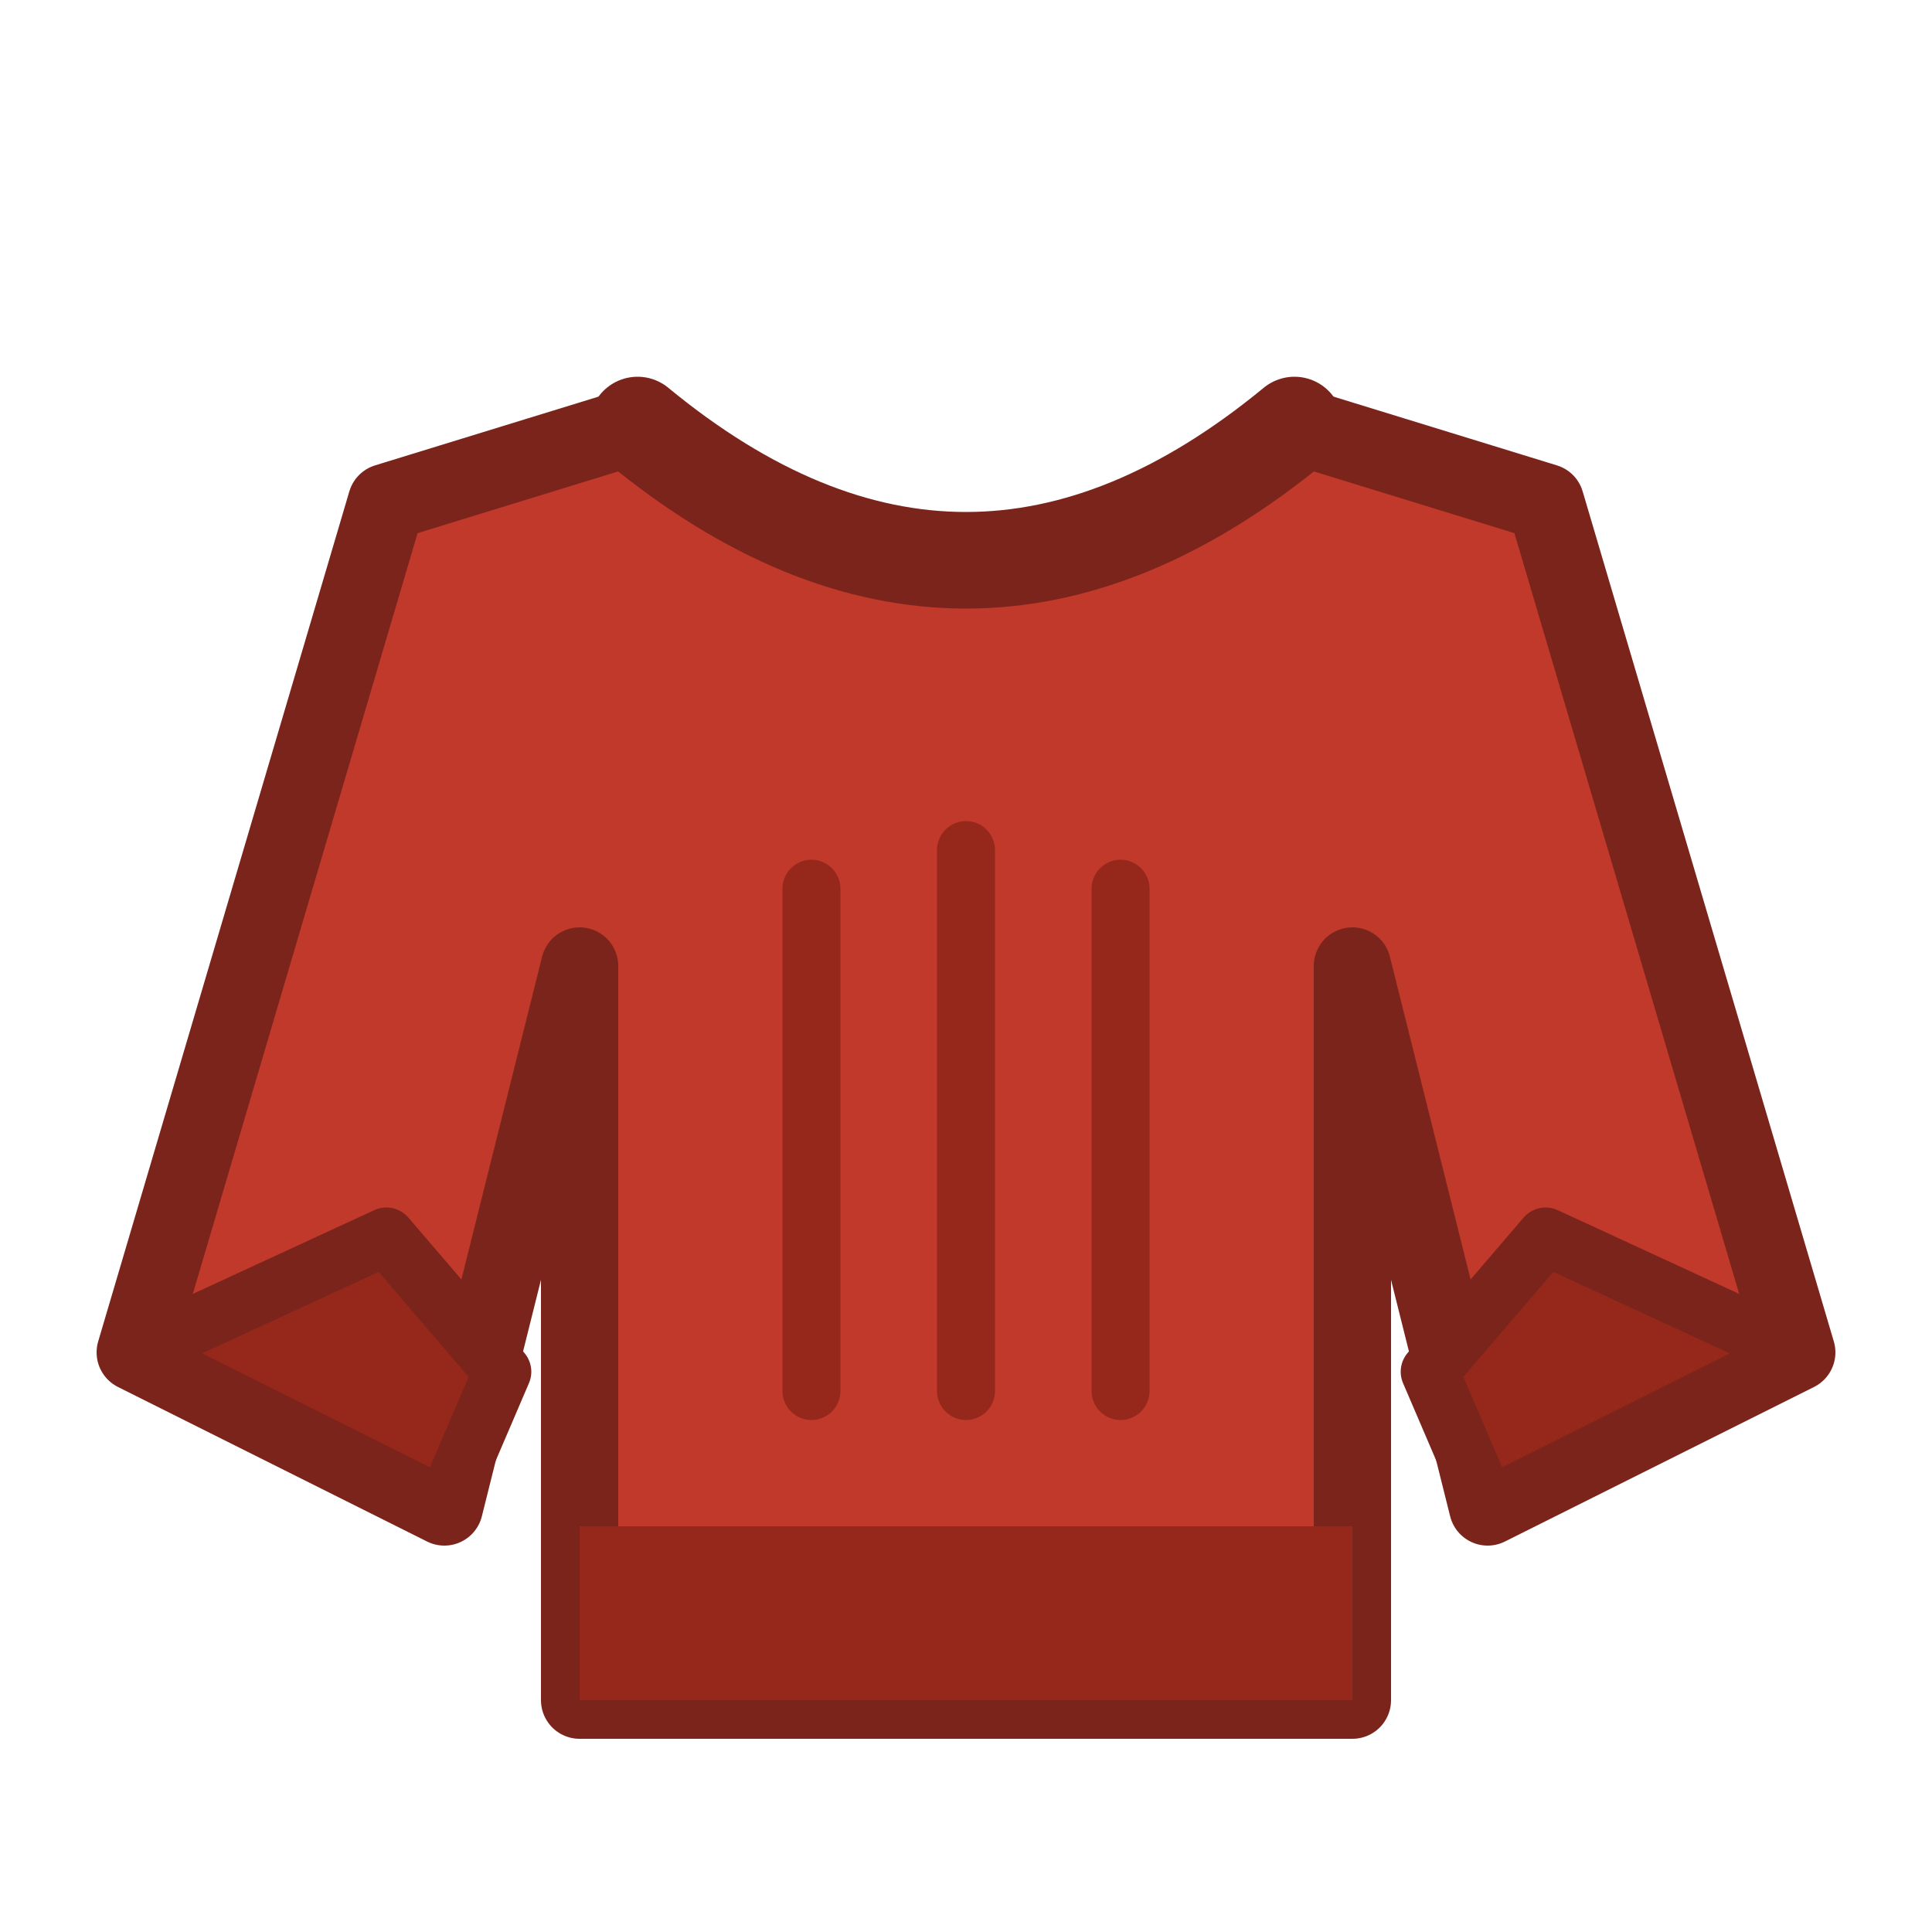
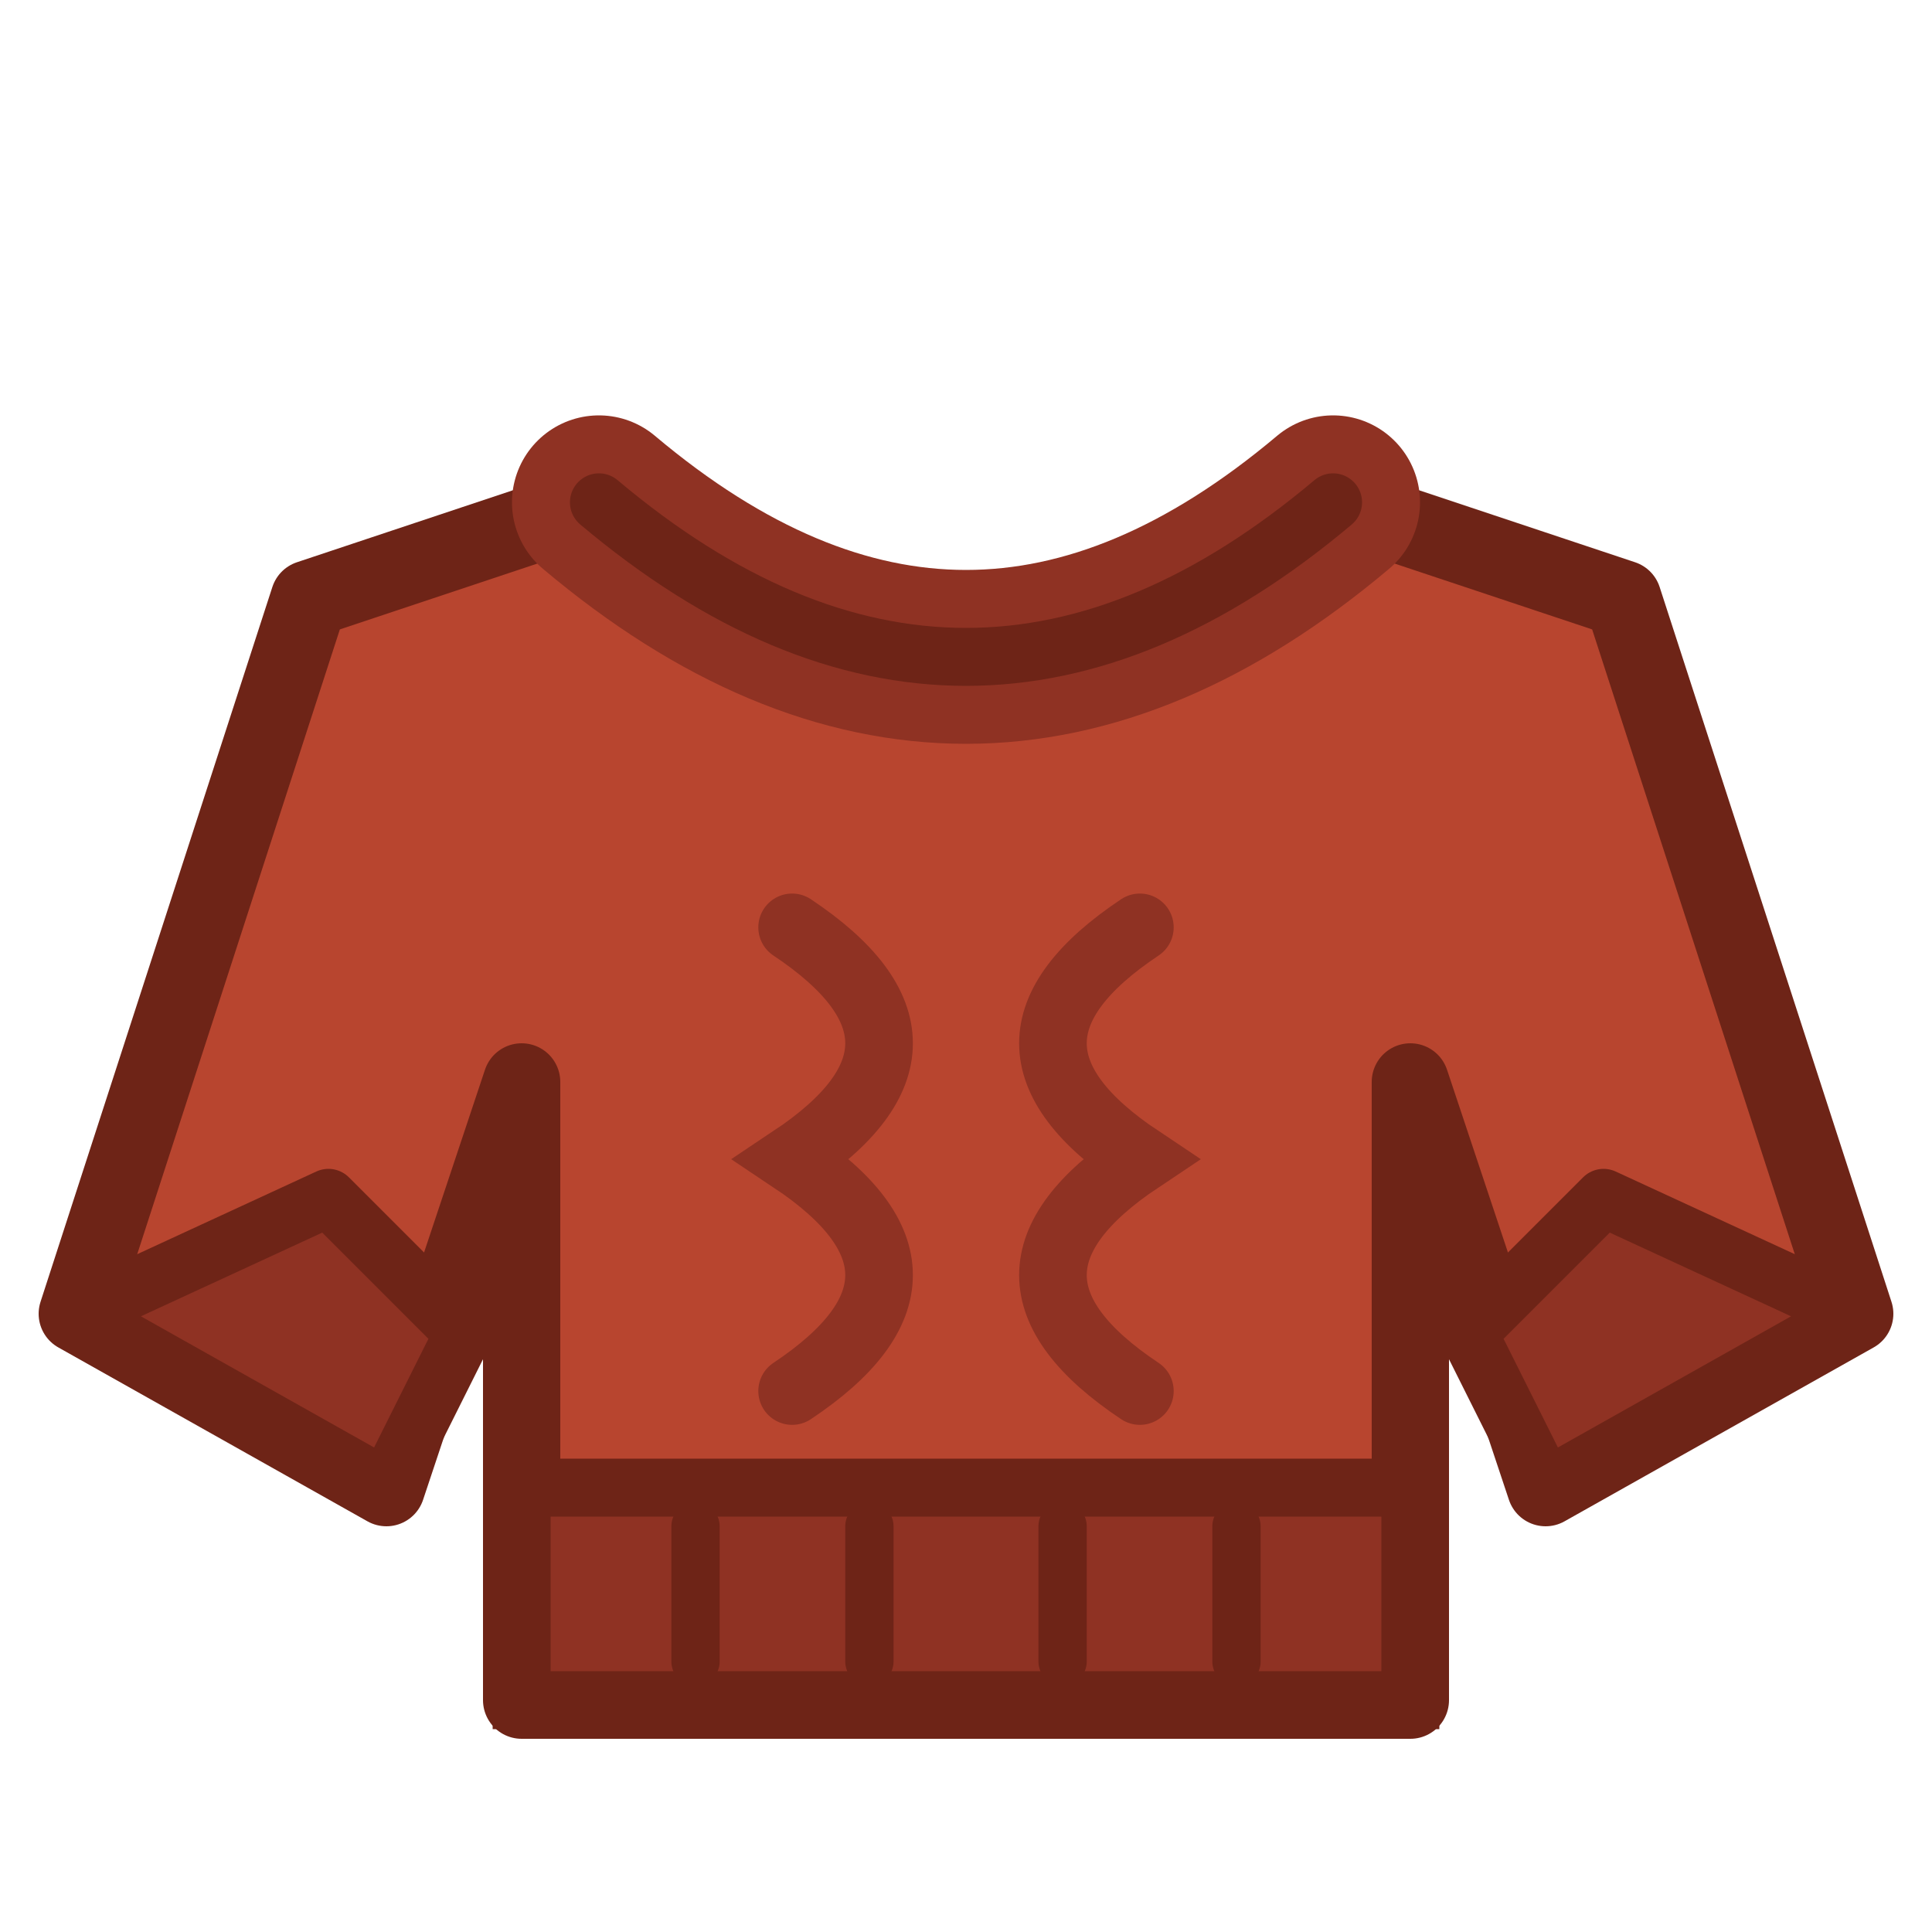
<svg xmlns="http://www.w3.org/2000/svg" viewBox="0 0 100 100">
-   <path d="M33,22 Q50,36 67,22 L80,26 L93,70 L77,78 L70,50 L70,88 L30,88 L30,50 L23,78 L7,70 L20,26 Z" fill="#c0392b" stroke="#7b241c" stroke-width="4" stroke-linejoin="round" />
-   <rect x="30" y="79" width="40" height="9" fill="#96281b" />
-   <path d="M80,64 L93,70 L77,78 L74,71 Z" fill="#96281b" stroke="#7b241c" stroke-width="3" stroke-linejoin="round" />
-   <path d="M20,64 L7,70 L23,78 L26,71 Z" fill="#96281b" stroke="#7b241c" stroke-width="3" stroke-linejoin="round" />
-   <path d="M33,22 Q50,36 67,22" fill="none" stroke="#7b241c" stroke-width="5" stroke-linecap="round" />
-   <path d="M42,46 L42,72 M50,44 L50,72 M58,46 L58,72" stroke="#96281b" stroke-width="3" stroke-linecap="round" />
+   <path d="M31,26 Q50,42 69,26 L84,31 L96,68 L80,77 L73,56 L73,88 L27,88 L27,56 L20,77 L4,68 L16,31 Z" fill="#b8452f" stroke="#6e2417" stroke-width="4" stroke-linejoin="round" />
+   <g fill="none" stroke="#8f3223" stroke-width="3.5" stroke-linecap="round">
+     <path d="M41,48 Q50,54 41,60 Q50,66 41,72" />
+     <path d="M59,48 Q50,54 59,60 Q50,66 59,72" />
+   </g>
+   <rect x="27" y="77" width="46" height="11" fill="#8f3223" stroke="#6e2417" stroke-width="3" />
+   <path d="M36,79 L36,86 M45,79 L45,86 M55,79 L55,86 M64,79 L64,86" stroke="#6e2417" stroke-width="2.5" stroke-linecap="round" />
+   <path d="M83,62 L96,68 L80,77 L76,69 Z" fill="#8f3223" stroke="#6e2417" stroke-width="3" stroke-linejoin="round" />
+   <path d="M17,62 L4,68 L20,77 L24,69 Z" fill="#8f3223" stroke="#6e2417" stroke-width="3" stroke-linejoin="round" />
+   <path d="M31,26 Q50,42 69,26" fill="none" stroke="#8f3223" stroke-width="9" stroke-linecap="round" />
+   <path d="M31,26 Q50,42 69,26" fill="none" stroke="#6e2417" stroke-width="3" stroke-linecap="round" />
</svg>
